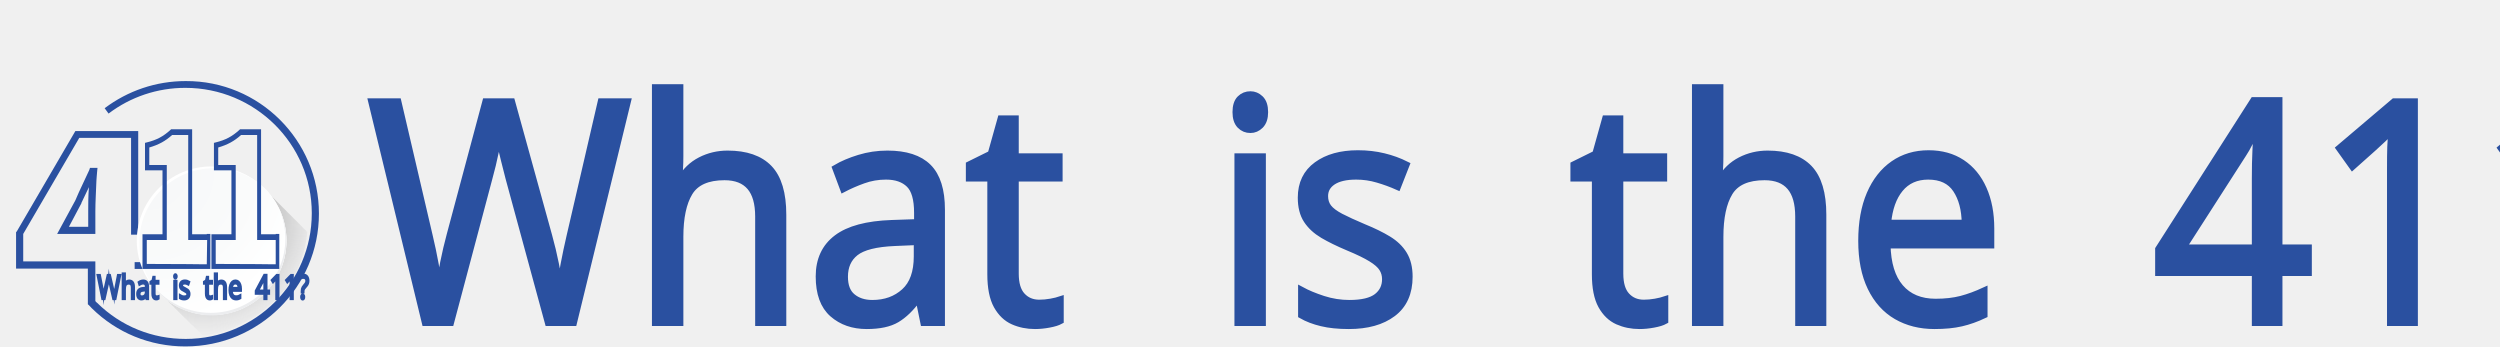
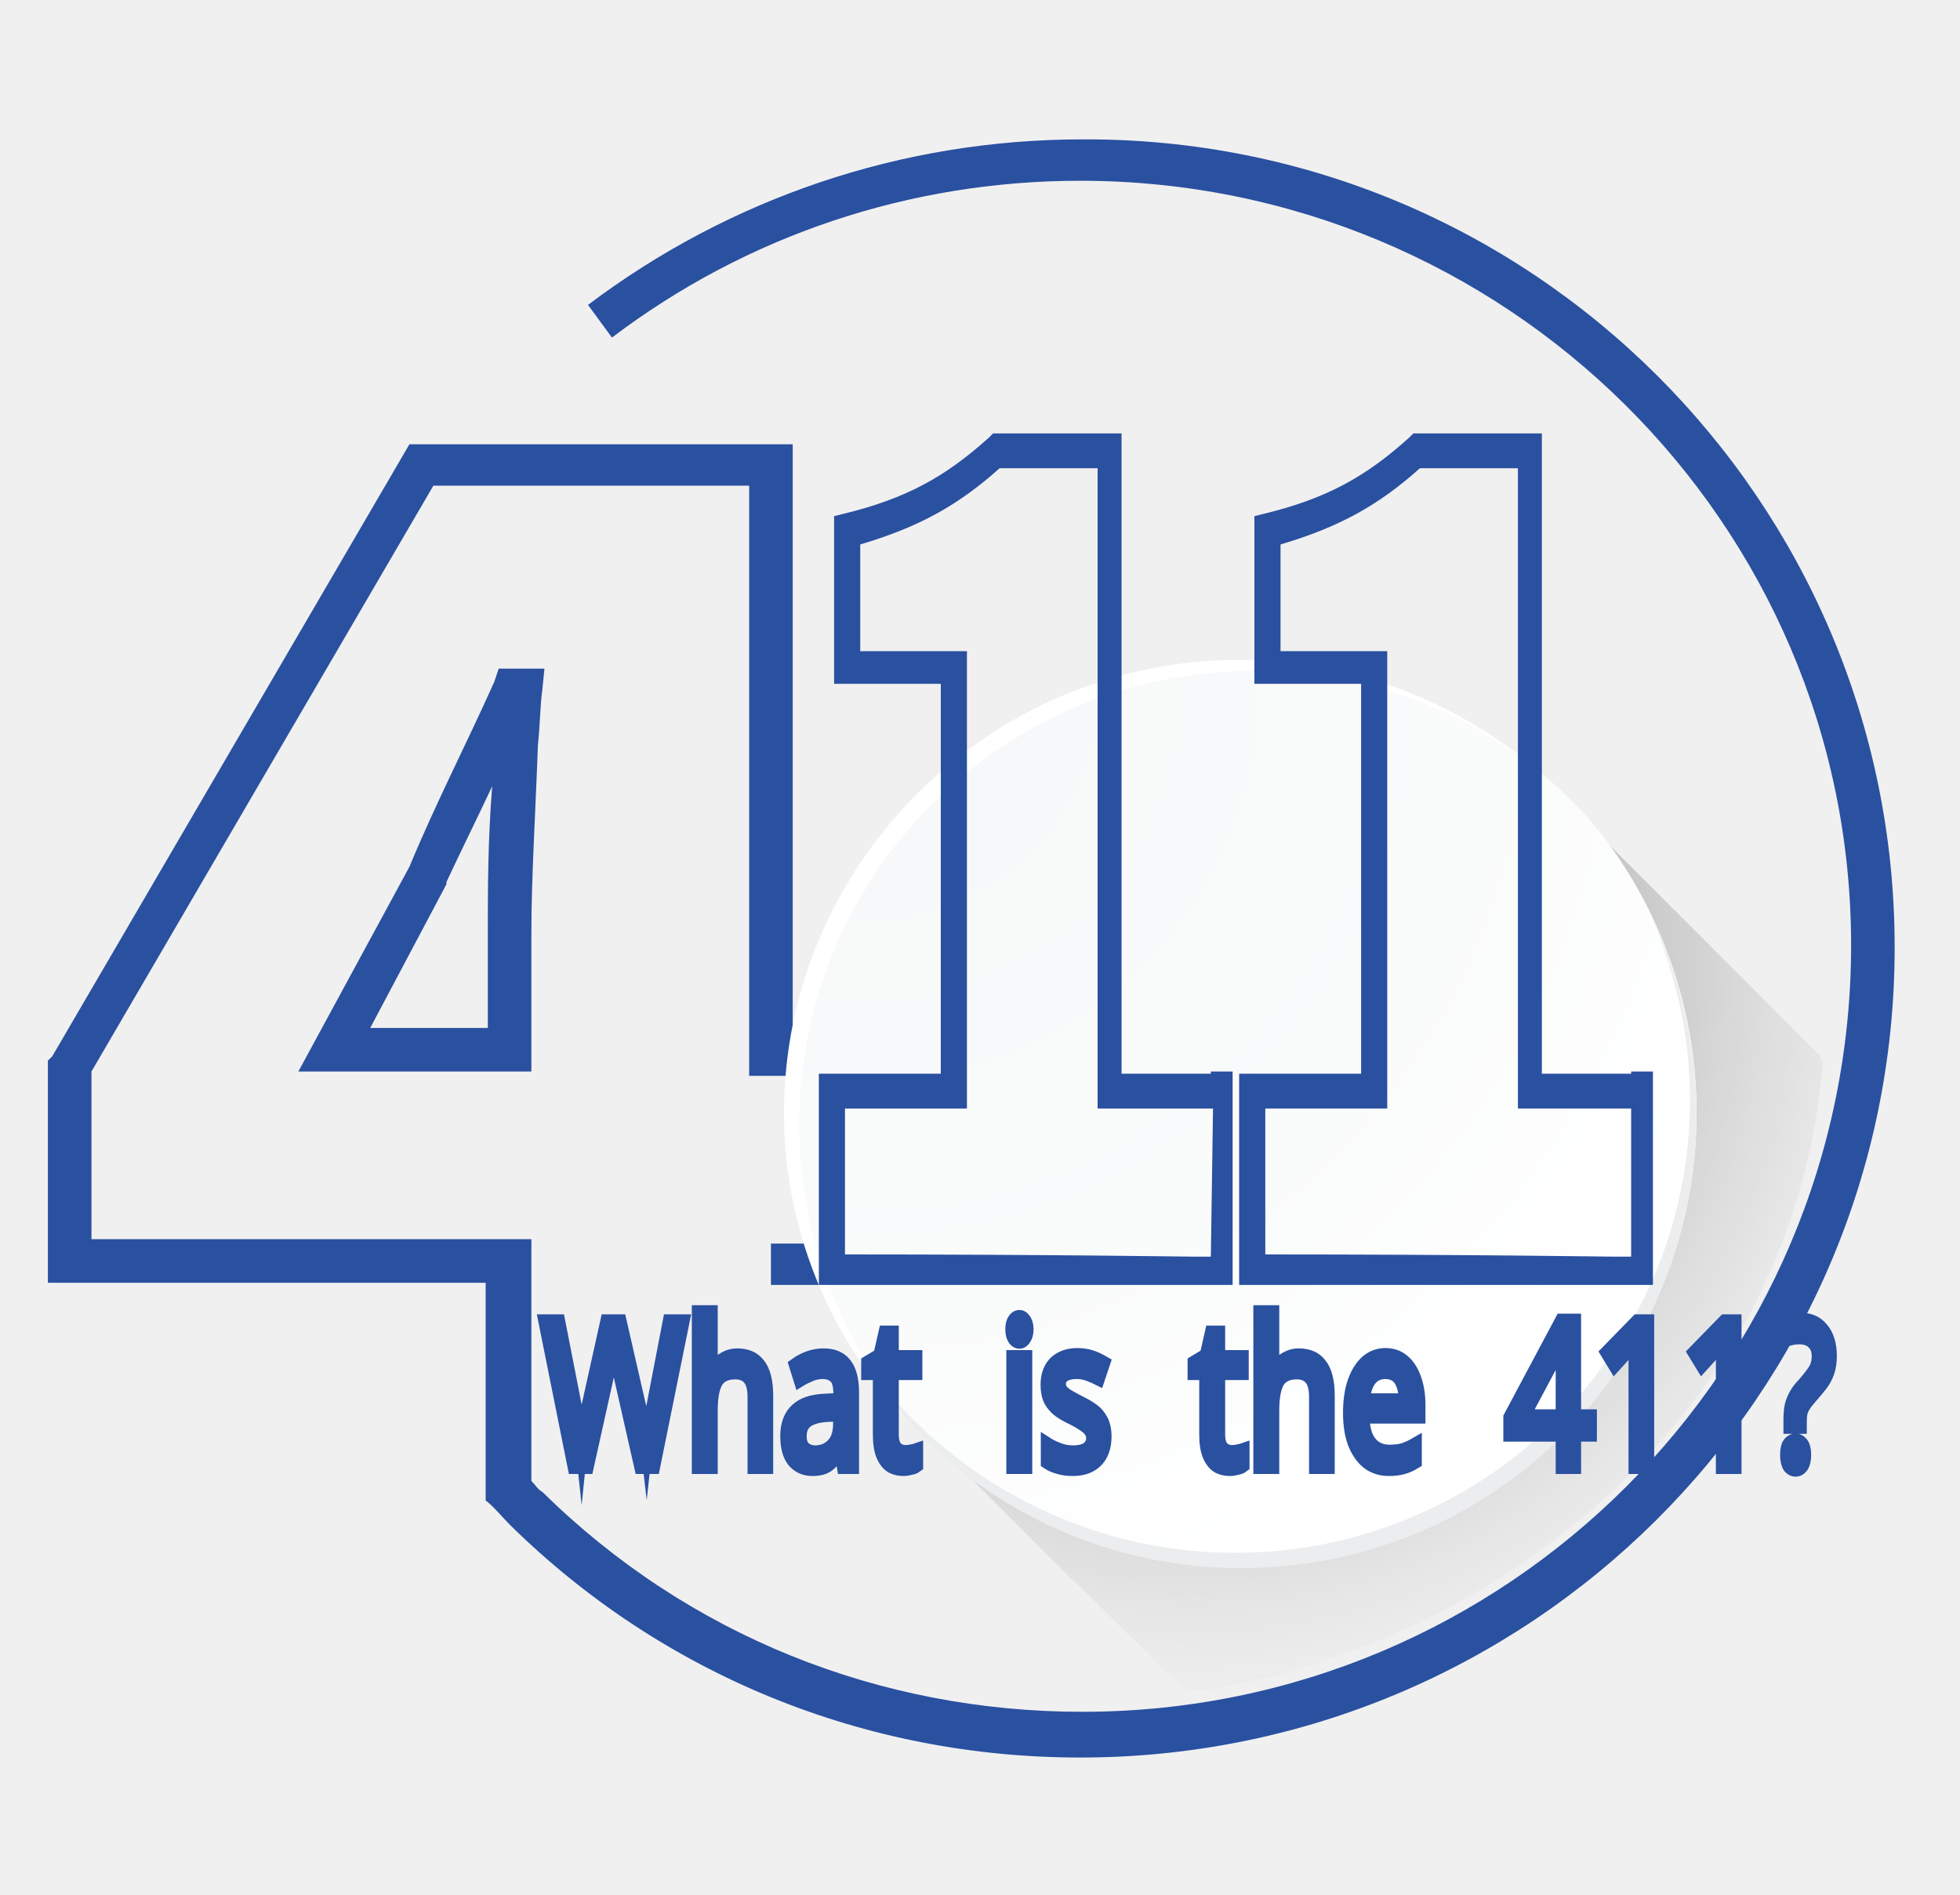
- <svg xmlns="http://www.w3.org/2000/svg" version="1.1" id="Layer_1" x="0px" y="0px" viewBox="0 0 700 97" style="enable-background:new 0 0 700 97;" xml:space="preserve">
+ <svg xmlns="http://www.w3.org/2000/svg" version="1.1" id="Layer_1" x="0px" y="0px" viewBox="0 0 90 87" style="enable-background:new 0 0 90 87;" xml:space="preserve">
  <style type="text/css">
	.st0{fill:#2A50A0;}
	.st1{fill:url(#SVGID_1_);}
	.st2{fill:#FFFFFF;}
- 	.st3{fill:url(#SVGID_00000084527768299087159620000004520144978479872923_);}
+ 	.st3{fill:url(#SVGID_00000168805933665989696720000002587386043700245434_);}
	.st4{fill:#ECEDEF;}
	.st5{font-family:'BodoniBT-Book';}
	.st6{font-size:9.204px;}
	.st7{fill:none;stroke:#2A50A0;stroke-width:0.75;stroke-miterlimit:10;}
- 	.st8{fill:url(#SVGID_00000155867467624870748610000004805079332133910162_);}
- 	.st9{fill:url(#SVGID_00000179643789201183762350000012258528331196772481_);}
- 	.st10{fill:#2A50A0;stroke:#2A50A0;stroke-width:2;stroke-miterlimit:10;}
- 	.st11{font-size:86.455px;}
+ 	.st8{fill:url(#SVGID_00000011733392265871241020000018432858407947194241_);}
+ 	.st9{fill:url(#SVGID_00000160892097070552804180000004836014660599099567_);}
</style>
  <g id="Layer_2_00000021837716415458206190000004406606511122171556_">
</g>
  <g id="Layer_1_00000013162542532738211530000005000436261249807789_">
    <g>
-       <path class="st0" d="M21.1,56.1L16,65.5h10.7v-6.4c0-2.5,0.2-5.7,0.3-8.6c0.1-0.9,0.1-1.8,0.2-2.5l0.1-1h-2.1L25,47.6    C23.7,50.5,22.3,53.2,21.1,56.1z M24.7,59.1v4.4h-5.4l3.5-6.6v-0.1c0.7-1.5,1.4-2.9,2.1-4.4C24.7,54.9,24.7,57.2,24.7,59.1z     M89.3,59.8C89.3,80.4,72.5,97,51.9,97c-9.9,0-19.2-3.8-26.2-10.7c-0.3-0.3-0.8-0.9-1.1-1.1v-10H4.5V65l0.2-0.2l16.4-28.1h17.6    v26.9h5.1v11.7h-6.1v-1.9h4.1v-7.7h-5.1V38.6H22.2L6.5,65.5v7.7h20.2v11.1c0.2,0.2,0.3,0.4,0.5,0.5c6.7,6.6,15.5,10.1,24.8,10.1    c19.5,0,35.3-15.8,35.3-35.2S71.4,24.6,51.9,24.6c-7.8,0-15.3,2.5-21.5,7.2l-1.1-1.5c6.5-4.9,14.4-7.6,22.7-7.6    C72.6,22.6,89.3,39.3,89.3,59.8z" />
+       <path class="st0" d="M18.8,39.8l-5.1,9.4h10.7v-6.4c0-2.5,0.2-5.7,0.3-8.6c0.1-0.9,0.1-1.8,0.2-2.5l0.1-1h-2.1l-0.2,0.6    C21.4,34.2,20,36.9,18.8,39.8z M22.4,42.8v4.4H17l3.5-6.6v-0.1c0.7-1.5,1.4-2.9,2.1-4.4C22.4,38.6,22.4,40.9,22.4,42.8z M87,43.5    c0,20.6-16.8,37.2-37.4,37.2c-9.9,0-19.2-3.8-26.2-10.7c-0.3-0.3-0.8-0.9-1.1-1.1v-10H2.2V48.7l0.2-0.2l16.4-28.1h17.6v26.9h5.1    V59h-6.1v-1.9h4.1v-7.7h-5.1V22.3H19.9L4.2,49.2v7.7h20.2V68c0.2,0.2,0.3,0.4,0.5,0.5c6.7,6.6,15.5,10.1,24.8,10.1    C69.2,78.6,85,62.8,85,43.4S69.1,8.3,49.6,8.3c-7.8,0-15.3,2.5-21.5,7.2L27,14c6.5-4.9,14.4-7.6,22.7-7.6C70.3,6.3,87,23,87,43.5z    " />
      <g>
        <g transform="matrix(1 0 0 1 197.5247 55.8376)">
			</g>
        <g transform="matrix(1 0 0 1 197.4754 49.5476)">
			</g>
      </g>
      <g>
-         <radialGradient id="SVGID_1_" cx="308.102" cy="435.95" r="15.349" gradientTransform="matrix(2.3384 0 0 2.3326 -663.4948 -955.7538)" gradientUnits="userSpaceOnUse">
+         <radialGradient id="SVGID_1_" cx="157.733" cy="-139.845" r="15.349" gradientTransform="matrix(2.3384 0 0 -2.3326 -314.1725 -281.4097)" gradientUnits="userSpaceOnUse">
          <stop offset="0" style="stop-color:#838282" />
          <stop offset="0.317" style="stop-color:#858484;stop-opacity:0.683" />
          <stop offset="0.494" style="stop-color:#8D8C8C;stop-opacity:0.506" />
          <stop offset="0.637" style="stop-color:#9A9A9A;stop-opacity:0.363" />
          <stop offset="0.761" style="stop-color:#ADADAE;stop-opacity:0.239" />
          <stop offset="0.873" style="stop-color:#C6C6C7;stop-opacity:0.127" />
          <stop offset="0.975" style="stop-color:#E3E4E6;stop-opacity:2.551991e-02" />
          <stop offset="1" style="stop-color:#ECEDEF;stop-opacity:0" />
        </radialGradient>
-         <path class="st1" d="M41.1,75.2c0.1,0.4,0.2,0.9,0.4,1.5c0.5,1.5,0.8,2.5,1.2,3.3c0.5,0.7,0.8,0.8,2,2c0,0,1,1,3.1,3.1     c1.2,1.2,2.5,2.5,3.7,3.7c1.1,1,2.1,2.1,3.2,3.1c0.7,0.7,1.2,1.2,1.9,1.9c0.2,0.1,0.5,0.1,0.9,0.1c0.2,0,0.4,0,0.7-0.1     C71,91.6,84.7,81.3,86,65.1c0.1-0.5-0.1,0.2-0.1-0.3L72.3,51.2c-0.1,0.1-24,18.2-24,18.2l-2,1.5c-0.5,0.3-0.9,0.7-1.2,1     c-0.6,0.5-1.1,0.9-1.7,1.3c-0.5,0.4-1,0.8-1.5,1.1C41.6,74.7,41.3,74.9,41.1,75.2z" />
+         <path class="st1" d="M38.8,58.9c0.1,0.4,0.2,0.9,0.4,1.5c0.5,1.5,0.8,2.5,1.2,3.3c0.5,0.7,0.8,0.8,2,2c0,0,1,1,3.1,3.1     c1.2,1.2,2.5,2.5,3.7,3.7c1.1,1,2.1,2.1,3.2,3.1c0.7,0.7,1.2,1.2,1.9,1.9c0.2,0.1,0.5,0.1,0.9,0.1c0.2,0,0.4,0,0.7-0.1     C68.7,75.3,82.4,65,83.7,48.8c0.1-0.5-0.1,0.2-0.1-0.3L70,34.9C69.9,35,46,53.1,46,53.1l-2,1.5c-0.5,0.3-0.9,0.7-1.2,1     c-0.6,0.5-1.1,0.9-1.7,1.3c-0.5,0.4-1,0.8-1.5,1.1C39.3,58.4,39,58.6,38.8,58.9z" />
        <g>
          <g>
            <g>
              <g>
                <g>
-                   <path class="st2" d="M80.2,67.4c0,11.5-9.4,20.8-20.9,20.8s-21-9.4-21-20.8s9.4-20.8,20.9-20.8S80.2,55.9,80.2,67.4z" />
+                   <path class="st2" d="M77.9,51.1c0,11.5-9.4,20.8-20.9,20.8s-21-9.4-21-20.8s9.4-20.8,20.9-20.8S77.9,39.6,77.9,51.1z" />
                </g>
              </g>
            </g>
            <g>
-               <radialGradient id="SVGID_00000039117022380379982080000008715942845106112675_" cx="301.695" cy="430.274" r="25.865" gradientTransform="matrix(2.3384 0 0 2.3326 -663.4948 -955.7538)" gradientUnits="userSpaceOnUse">
+               <radialGradient id="SVGID_00000091694274165222529550000011898036818759831204_" cx="151.326" cy="-134.17" r="25.865" gradientTransform="matrix(2.3384 0 0 -2.3326 -314.1725 -281.4097)" gradientUnits="userSpaceOnUse">
                <stop offset="0" style="stop-color:#F6F7F8" />
                <stop offset="0.477" style="stop-color:#FAFBFB" />
                <stop offset="0.715" style="stop-color:#FFFFFF" />
              </radialGradient>
-               <path style="fill:url(#SVGID_00000039117022380379982080000008715942845106112675_);" d="M80.2,67.4c0-5.3-2-10.2-5.2-13.8        c-3.8-4-9.1-6.5-15.1-6.5c-11.6,0-20.9,9.4-20.9,20.8c0,5.3,2,10.2,5.2,13.8c3.8,4,9.1,6.5,15.1,6.5        C70.7,88.3,80.2,78.9,80.2,67.4z" />
+               <path style="fill:url(#SVGID_00000091694274165222529550000011898036818759831204_);" d="M77.9,51.1c0-5.3-2-10.2-5.2-13.8        c-3.8-4-9.1-6.5-15.1-6.5c-11.6,0-20.9,9.4-20.9,20.8c0,5.3,2,10.2,5.2,13.8c3.8,4,9.1,6.5,15.1,6.5        C68.4,72,77.9,62.6,77.9,51.1z" />
            </g>
            <g>
              <g>
-                 <path class="st4" d="M78.1,58.3c1.1,2.6,1.8,5.4,1.8,8.5c0,11.5-9.4,20.8-20.9,20.8c-6.9,0-13.1-3.4-16.9-8.6         c0.6,1,1.3,1.9,2.1,2.8c3.8,4,9.1,6.5,15.1,6.5c11.6,0,20.9-9.4,20.9-20.8C80.2,64.2,79.4,61,78.1,58.3z" />
+                 <path class="st4" d="M75.8,42c1.1,2.6,1.8,5.4,1.8,8.5c0,11.5-9.4,20.8-20.9,20.8c-6.9,0-13.1-3.4-16.9-8.6         c0.6,1,1.3,1.9,2.1,2.8C45.7,69.5,51,72,57,72c11.6,0,20.9-9.4,20.9-20.8C77.9,47.9,77.1,44.7,75.8,42z" />
              </g>
            </g>
          </g>
        </g>
      </g>
-       <path class="st0" d="M57.9,65.6h-4.1V36.2h-5.9l-0.2,0.2c-2,1.8-3.8,2.8-6.7,3.5L40.6,40v7.7h4.9v17.9h-5.6v9.7    c0.5,0,16.8,0,17.9,0l0,0h1.1v-9.8H57.9z M57.9,74c-0.2,0-0.3,0-0.4,0c-0.2,0-0.4,0-0.5,0c-0.3,0-6.4-0.1-15.9-0.1    c0-2.2,0-4.4,0-6.7h5.6V46.2h-4.9v-4.9c2.7-0.8,4.5-1.8,6.4-3.5h4.5v29.4H58L57.9,74L57.9,74z" />
-       <path class="st0" d="M77.2,65.6h-4.1V36.2h-5.9L67,36.4c-2,1.8-3.8,2.8-6.7,3.5L59.9,40v7.7h4.9v17.9h-5.6v9.7    c0.5,0,16.8,0,17.9,0l0,0h1.1v-9.8H77.2z M77.2,74c-0.2,0-0.3,0-0.4,0c-0.2,0-0.4,0-0.5,0c-0.3,0-6.4-0.1-15.9-0.1    c0-2.2,0-4.4,0-6.7h5.6V46.2h-4.9v-4.9c2.7-0.8,4.5-1.8,6.4-3.5h4.5v29.4h5.2L77.2,74L77.2,74z" />
-       <text transform="matrix(0.7617 0 0 1 27.2383 83.6543)" class="st0 st5 st6">What  is  the  411?</text>
-       <text transform="matrix(0.7617 0 0 1 27.2383 83.6543)" class="st7 st5 st6">What  is  the  411?</text>
+       <path class="st0" d="M55.6,49.3h-4.1V19.9h-5.9l-0.2,0.2c-2,1.8-3.8,2.8-6.7,3.5l-0.4,0.1v7.7h4.9v17.9h-5.6V59    c0.5,0,16.8,0,17.9,0l0,0h1.1v-9.8h-1V49.3z M55.6,57.7c-0.2,0-0.3,0-0.4,0c-0.2,0-0.4,0-0.5,0c-0.3,0-6.4-0.1-15.9-0.1    c0-2.2,0-4.4,0-6.7h5.6v-21h-4.9V25c2.7-0.8,4.5-1.8,6.4-3.5h4.5v29.4h5.3L55.6,57.7L55.6,57.7z" />
+       <path class="st0" d="M74.9,49.3h-4.1V19.9h-5.9l-0.2,0.2c-2,1.8-3.8,2.8-6.7,3.5l-0.4,0.1v7.7h4.9v17.9h-5.6V59    c0.5,0,16.8,0,17.9,0l0,0h1.1v-9.8h-1V49.3z M74.9,57.7c-0.2,0-0.3,0-0.4,0c-0.2,0-0.4,0-0.5,0c-0.3,0-6.4-0.1-15.9-0.1    c0-2.2,0-4.4,0-6.7h5.6v-21h-4.9V25c2.7-0.8,4.5-1.8,6.4-3.5h4.5v29.4h5.2L74.9,57.7L74.9,57.7z" />
+       <text transform="matrix(0.7617 0 0 1 24.9383 67.3045)" class="st0 st5 st6">What  is  the  411?</text>
+       <text transform="matrix(0.7617 0 0 1 24.9383 67.3045)" class="st7 st5 st6">What  is  the  411?</text>
    </g>
  </g>
-   <text transform="matrix(0.7119 0 0 1 294.5385 -139.0767)" class="st0" style="font-family:'Cabin-Bold'; font-size:101.424px;">WHAT IS THE 411?</text>
-   <path class="st0" d="M190.5,289l-6.6,12.3h14V293c0-3.2,0.2-7.4,0.4-11.2c0.1-1.2,0.1-2.3,0.2-3.3l0.1-1.3h-2.7l-0.3,0.8  C193.9,281.7,192.1,285.3,190.5,289z M195.2,293v5.7h-7l4.6-8.6V290c0.9-1.9,1.8-3.8,2.7-5.7C195.3,287.5,195.2,290.5,195.2,293z   M279.5,293.9c0,26.8-21.9,48.5-48.7,48.5c-12.9,0-25-5-34.2-14c-0.4-0.4-1.1-1.2-1.4-1.5v-13h-26.3v-13.3l0.2-0.3l21.4-36.7h22.9  v35.1h6.6v15.2h-7.9v-2.5h5.3v-10.1h-6.6v-35.1H192l-20.5,35.1v10h26.3v14.5c0.2,0.2,0.4,0.5,0.7,0.7c8.7,8.6,20.2,13.2,32.3,13.2  c25.4,0,46.1-20.6,46.1-45.9c0-25.3-20.7-45.9-46.1-45.9c-10.2,0-19.9,3.3-28,9.4l-1.5-2c8.5-6.4,18.8-9.9,29.6-9.9  C257.7,245.4,279.5,267.1,279.5,293.9z" />
+   <text transform="matrix(0.7119 0 0 1 -10.4614 -144.0767)" class="st0" style="font-family:'Cabin-Bold'; font-size:101.424px;">WHAT IS THE 411?</text>
+   <path class="st0" d="M-114.5,284l-6.6,12.3h14V288c0-3.2,0.2-7.4,0.4-11.2c0.1-1.2,0.1-2.3,0.2-3.3l0.1-1.3h-2.7l-0.3,0.8  C-111.1,276.7-112.9,280.3-114.5,284z M-109.8,288v5.7h-7l4.6-8.6V285c0.9-1.9,1.8-3.8,2.7-5.7C-109.7,282.5-109.8,285.5-109.8,288z   M-25.5,288.9c0,26.8-21.9,48.5-48.7,48.5c-12.9,0-25-5-34.2-14c-0.4-0.4-1.1-1.2-1.4-1.5v-13h-26.3v-13.3l0.2-0.3l21.4-36.7h22.9  v35.1h6.6v15.2h-7.9v-2.5h5.3v-10.1h-6.6v-35.1H-113l-20.5,35.1v10h26.3v14.5c0.2,0.2,0.4,0.5,0.7,0.7c8.7,8.6,20.2,13.2,32.3,13.2  c25.4,0,46.1-20.6,46.1-45.9s-20.7-45.9-46.1-45.9c-10.2,0-19.9,3.3-28,9.4l-1.5-2c8.5-6.4,18.8-9.9,29.6-9.9  C-47.3,240.4-25.5,262.1-25.5,288.9z" />
  <g transform="matrix(1 0 0 1 197.5247 55.8376)">
</g>
  <g transform="matrix(1 0 0 1 197.4754 49.5476)">
</g>
-   <radialGradient id="SVGID_00000111192762311540283460000002987786352956829612_" cx="385.253" cy="536.489" r="20.024" gradientTransform="matrix(2.3384 0 0 2.3326 -663.4948 -955.7538)" gradientUnits="userSpaceOnUse">
+   <radialGradient id="SVGID_00000139288836043455682540000009369132910855457711_" cx="105.437" cy="-245.25" r="20.024" gradientTransform="matrix(2.3384 0 0 -2.3326 -314.1725 -281.4097)" gradientUnits="userSpaceOnUse">
    <stop offset="0" style="stop-color:#838282" />
    <stop offset="0.317" style="stop-color:#858484;stop-opacity:0.683" />
    <stop offset="0.494" style="stop-color:#8D8C8C;stop-opacity:0.506" />
    <stop offset="0.637" style="stop-color:#9A9A9A;stop-opacity:0.363" />
    <stop offset="0.761" style="stop-color:#ADADAE;stop-opacity:0.239" />
    <stop offset="0.873" style="stop-color:#C6C6C7;stop-opacity:0.127" />
    <stop offset="0.975" style="stop-color:#E3E4E6;stop-opacity:2.551991e-02" />
    <stop offset="1" style="stop-color:#ECEDEF;stop-opacity:0" />
  </radialGradient>
-   <path style="fill:url(#SVGID_00000111192762311540283460000002987786352956829612_);" d="M216.6,313.9c0.1,0.5,0.3,1.2,0.5,1.9  c0.6,1.9,1,3.2,1.6,4.3c0.6,0.9,1,1.1,2.6,2.6c0,0,1.3,1.3,4,4c1.6,1.6,3.3,3.2,4.8,4.8c1.4,1.3,2.8,2.8,4.2,4.1  c0.9,0.9,1.6,1.6,2.5,2.5c0.3,0.1,0.7,0.1,1.2,0.1c0.2,0,0.5,0,0.9-0.1c16.7-2.7,34.6-16.2,36.3-37.3c0.1-0.6-0.1,0.2-0.1-0.4  l-17.7-17.7c-0.1,0.1-31.3,23.7-31.3,23.7l-2.6,2c-0.6,0.4-1.2,0.9-1.6,1.3c-0.8,0.6-1.4,1.2-2.2,1.7c-0.7,0.5-1.3,1-1.9,1.4  C217.3,313.3,216.9,313.6,216.6,313.9z" />
+   <path style="fill:url(#SVGID_00000139288836043455682540000009369132910855457711_);" d="M-88.4,308.9c0.1,0.5,0.3,1.2,0.5,1.9  c0.6,1.9,1,3.2,1.6,4.3c0.6,0.9,1,1.1,2.6,2.6c0,0,1.3,1.3,4,4c1.6,1.6,3.3,3.2,4.8,4.8c1.4,1.3,2.8,2.8,4.2,4.1  c0.9,0.9,1.6,1.6,2.5,2.5c0.3,0.1,0.7,0.1,1.2,0.1c0.2,0,0.5,0,0.9-0.1c16.7-2.7,34.6-16.2,36.3-37.3c0.1-0.6-0.1,0.2-0.1-0.4  l-17.7-17.7c-0.1,0.1-31.3,23.7-31.3,23.7l-2.6,2c-0.6,0.4-1.2,0.9-1.6,1.3c-0.8,0.6-1.4,1.2-2.2,1.7c-0.7,0.5-1.3,1-1.9,1.4  C-87.7,308.3-88.1,308.6-88.4,308.9z" />
  <g>
    <g>
      <g>
        <g>
          <g>
-             <path class="st2" d="M267.6,303.8c0,15-12.2,27.2-27.3,27.2s-27.4-12.2-27.4-27.2s12.2-27.2,27.3-27.2       C255.3,276.6,267.6,288.8,267.6,303.8z" />
+             <path class="st2" d="M-37.4,298.8c0,15-12.2,27.2-27.3,27.2s-27.4-12.2-27.4-27.2s12.2-27.2,27.3-27.2       C-49.7,271.6-37.4,283.8-37.4,298.8z" />
          </g>
        </g>
      </g>
      <g>
-         <radialGradient id="SVGID_00000042729417177919679610000000569442372391296672_" cx="376.894" cy="529.085" r="33.743" gradientTransform="matrix(2.3384 0 0 2.3326 -663.4948 -955.7538)" gradientUnits="userSpaceOnUse">
+         <radialGradient id="SVGID_00000170274670010234438380000010180932017360297636_" cx="97.078" cy="-237.846" r="33.743" gradientTransform="matrix(2.3384 0 0 -2.3326 -314.1725 -281.4097)" gradientUnits="userSpaceOnUse">
          <stop offset="0" style="stop-color:#F6F7F8" />
          <stop offset="0.477" style="stop-color:#FAFBFB" />
          <stop offset="0.715" style="stop-color:#FFFFFF" />
        </radialGradient>
-         <path style="fill:url(#SVGID_00000042729417177919679610000000569442372391296672_);" d="M267.6,303.8c0-6.9-2.6-13.3-6.8-18     c-5-5.2-11.9-8.5-19.7-8.5c-15.1,0-27.3,12.2-27.3,27.2c0,6.9,2.6,13.3,6.8,18c5,5.2,11.9,8.5,19.7,8.5     C255.3,331.1,267.6,318.8,267.6,303.8z" />
+         <path style="fill:url(#SVGID_00000170274670010234438380000010180932017360297636_);" d="M-37.4,298.8c0-6.9-2.6-13.3-6.8-18     c-5-5.2-11.9-8.5-19.7-8.5c-15.1,0-27.3,12.2-27.3,27.2c0,6.9,2.6,13.3,6.8,18c5,5.2,11.9,8.5,19.7,8.5     C-49.7,326.1-37.4,313.8-37.4,298.8z" />
      </g>
      <g>
        <g>
-           <path class="st4" d="M264.9,291.9c1.5,3.4,2.3,7.1,2.3,11.1c0,15-12.2,27.2-27.3,27.2c-9,0-17.1-4.4-22-11.2      c0.8,1.3,1.7,2.5,2.7,3.7c5,5.2,11.9,8.5,19.7,8.5c15.1,0,27.3-12.2,27.3-27.2C267.6,299.6,266.6,295.4,264.9,291.9z" />
+           <path class="st4" d="M-40.1,286.9c1.5,3.4,2.3,7.1,2.3,11.1c0,15-12.2,27.2-27.3,27.2c-9,0-17.1-4.4-22-11.2      c0.8,1.3,1.7,2.5,2.7,3.7c5,5.2,11.9,8.5,19.7,8.5c15.1,0,27.3-12.2,27.3-27.2C-37.4,294.6-38.4,290.4-40.1,286.9z" />
        </g>
      </g>
    </g>
  </g>
-   <path class="st0" d="M238.6,301.5h-5.4v-38.4h-7.7l-0.2,0.2c-2.6,2.3-5,3.7-8.7,4.6l-0.6,0.2v10.1h6.4v23.4h-7.3v12.7  c0.6,0,21.9,0,23.3,0l0,0h1.4v-12.8H238.6z M238.6,312.4c-0.2,0-0.4,0-0.5,0c-0.3,0-0.5,0-0.7,0c-0.4,0-8.4-0.1-20.7-0.1  c0-2.9,0-5.8,0-8.7h7.3v-27.5h-6.4v-6.4c3.5-1.1,5.9-2.4,8.4-4.6h5.9v38.4h6.8L238.6,312.4L238.6,312.4z" />
-   <path class="st0" d="M263.6,301.7l-5.4-0.1l0.5-38.4l-7.7-0.1l-0.2,0.2c-2.6,2.3-5.1,3.6-8.8,4.5l-0.6,0.2l-0.1,10.1l6.4,0.1  l-0.3,23.4l-7.3-0.1l-0.2,12.7c0.6,0,21.9,0.3,23.3,0.3l0,0l1.4,0l0.2-12.8L263.6,301.7z M263.5,312.6c-0.2,0-0.4,0-0.5,0  c-0.3,0-0.5,0-0.7,0c-0.4,0-8.4-0.2-20.7-0.4c0-2.9,0.1-5.8,0.1-8.7l7.3,0.1l0.4-27.5L243,276l0.1-6.4c3.5-1.1,5.9-2.3,8.5-4.5  l5.9,0.1l-0.5,38.4l6.8,0.1L263.5,312.6L263.5,312.6z" />
-   <text transform="matrix(0.7617 0 0 1 198.5928 325.0281)" class="st0 st5" style="font-size:12.007px;">What  is  the  411?</text>
-   <text transform="matrix(0.9158 0 0 1 103.0996 90.2731)" class="st10 st5 st11">What  is  the  411?</text>
+   <path class="st0" d="M-66.4,296.5h-5.4v-38.4h-7.7l-0.2,0.2c-2.6,2.3-5,3.7-8.7,4.6l-0.6,0.2v10.1h6.4v23.4h-7.3v12.7  c0.6,0,21.9,0,23.3,0l0,0h1.4v-12.8L-66.4,296.5L-66.4,296.5z M-66.4,307.4c-0.2,0-0.4,0-0.5,0c-0.3,0-0.5,0-0.7,0  c-0.4,0-8.4-0.1-20.7-0.1c0-2.9,0-5.8,0-8.7h7.3v-27.5h-6.4v-6.4c3.5-1.1,5.9-2.4,8.4-4.6h5.9v38.4h6.8L-66.4,307.4L-66.4,307.4z" />
+   <path class="st0" d="M-41.4,296.7l-5.4-0.1l0.5-38.4l-7.7-0.1l-0.2,0.2c-2.6,2.3-5.1,3.6-8.8,4.5l-0.6,0.2l-0.1,10.1l6.4,0.1  l-0.3,23.4l-7.3-0.1l-0.2,12.7c0.6,0,21.9,0.3,23.3,0.3l0,0h1.4l0.2-12.8L-41.4,296.7z M-41.5,307.6c-0.2,0-0.4,0-0.5,0  c-0.3,0-0.5,0-0.7,0c-0.4,0-8.4-0.2-20.7-0.4c0-2.9,0.1-5.8,0.1-8.7l7.3,0.1l0.4-27.5L-62,271l0.1-6.4c3.5-1.1,5.9-2.3,8.5-4.5  l5.9,0.1l-0.5,38.4l6.8,0.1L-41.5,307.6L-41.5,307.6z" />
+   <text transform="matrix(0.7617 0 0 1 -106.4072 320.0283)" class="st0 st5" style="font-size:12.007px;">What  is  the  411?</text>
+   <text transform="matrix(0.9158 0 0 1 -577.9004 -155.7271)" class="st0 st5" style="font-size:86.455px;">What  is  the  411?</text>
+   <text transform="matrix(0.9158 0 0 1 -577.9004 -155.7271)" class="st5" style="fill:none;stroke:#2A50A0;stroke-width:2;stroke-miterlimit:10; font-size:86.455px;">What  is  the  411?</text>
</svg>
